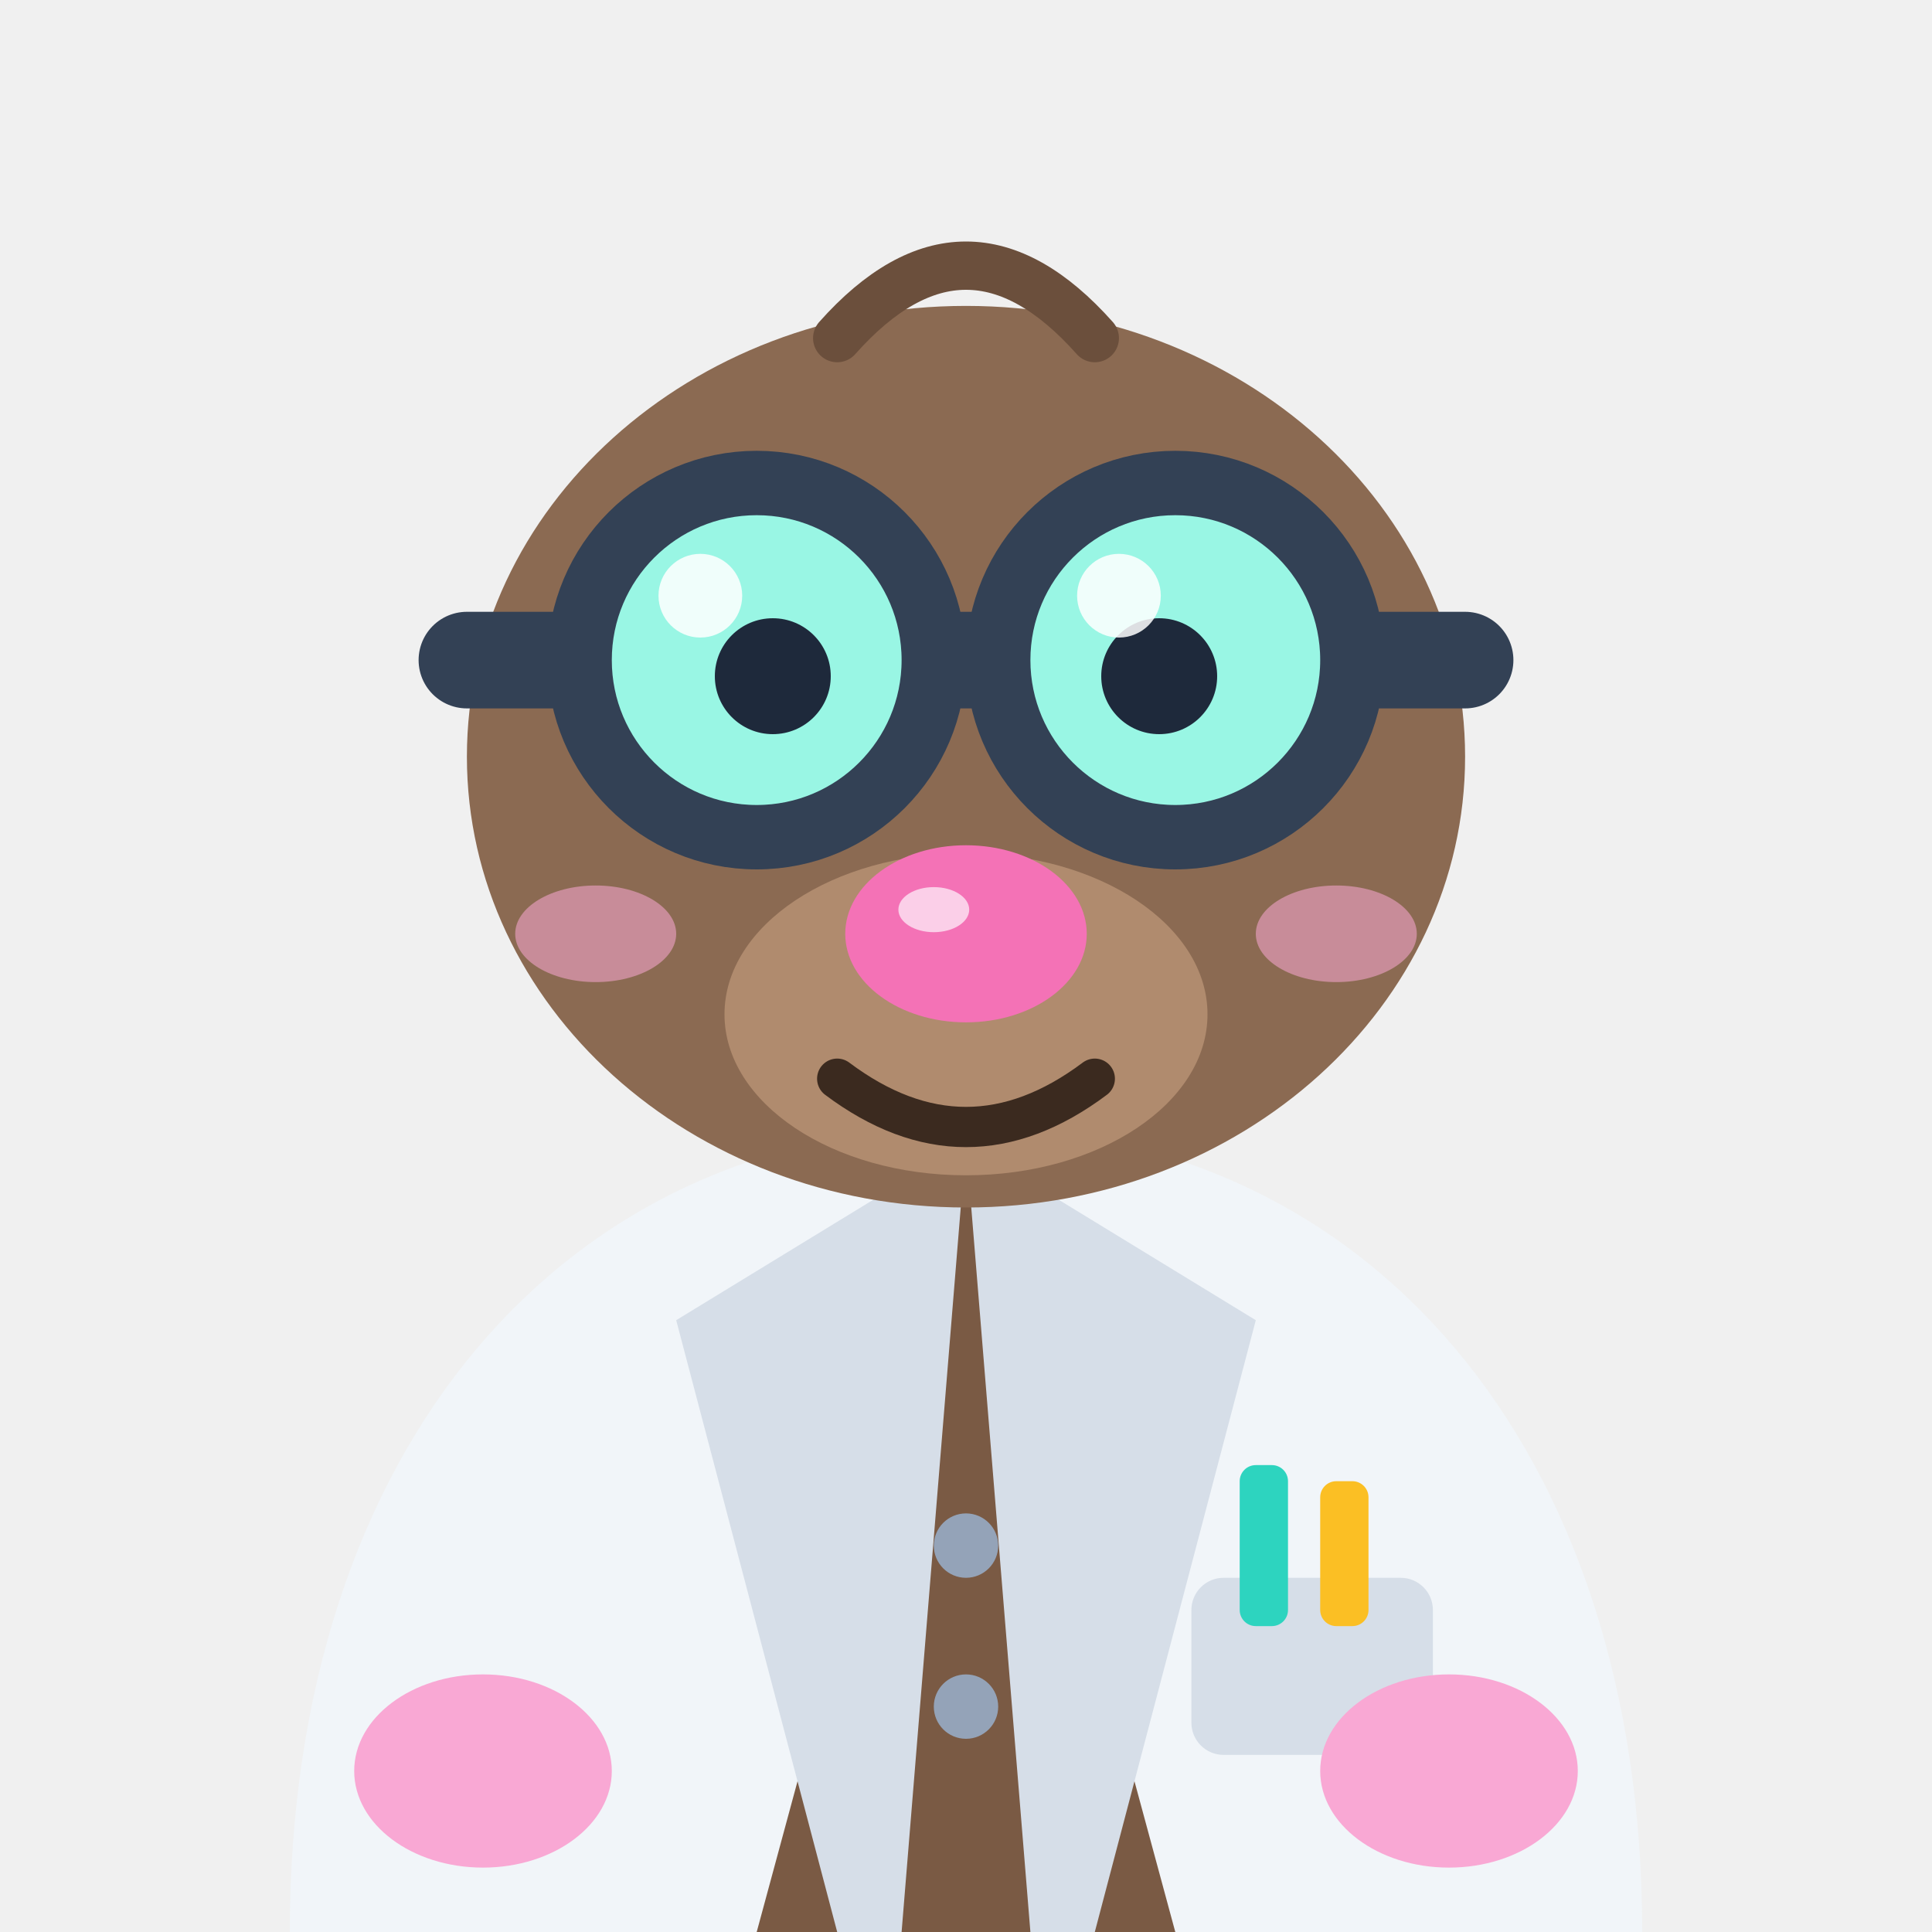
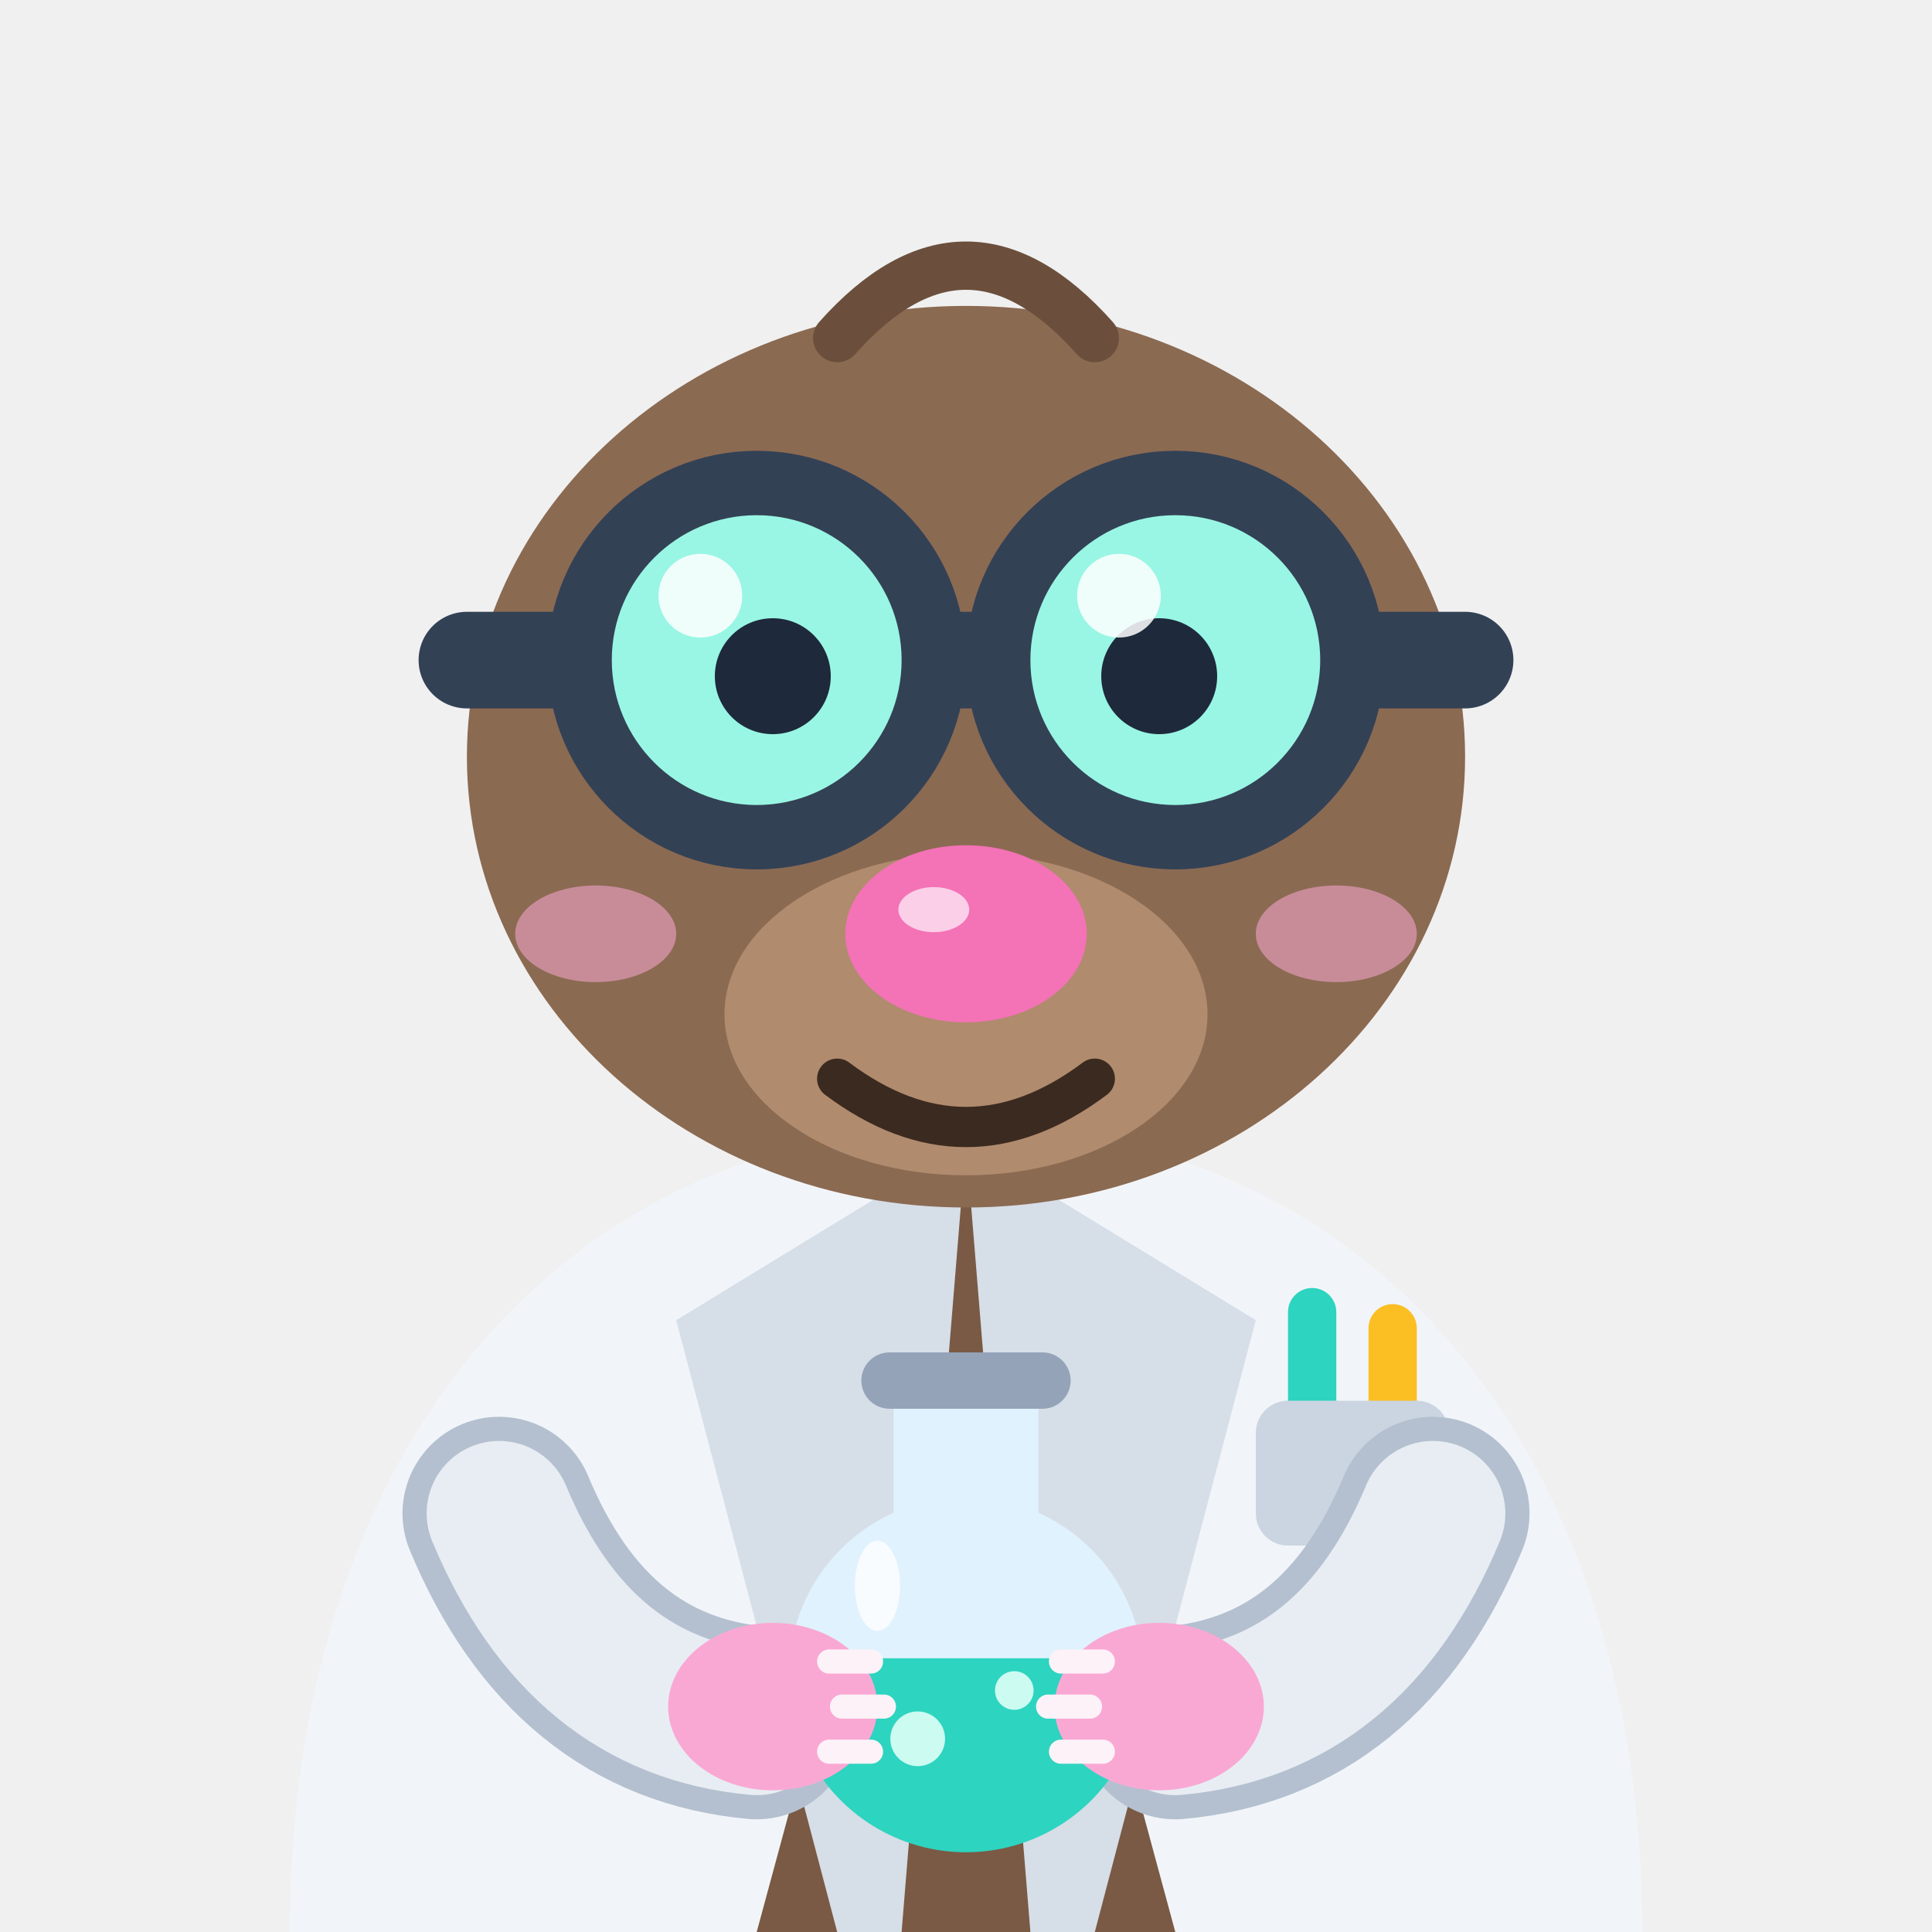
<svg xmlns="http://www.w3.org/2000/svg" viewBox="0 0 120 120" width="120" height="120">
+   <view id="face" viewBox="22 8 76 76" />
  <path d="M18 120c0-30 17-50 42-50s42 20 42 50z" fill="#f1f5f9" />
  <path d="M60 72 47 120h26z" fill="#7a5a44" />
  <path d="M60 71 42 82l10 38h4zM60 71l18 11-10 38h-4z" fill="#d6dee8" />
-   <rect x="74" y="98" width="15" height="11" rx="2" fill="#d6dee8" />
-   <rect x="77" y="91" width="3" height="10" rx="1" fill="#2dd4bf" />
-   <rect x="82" y="92" width="3" height="9" rx="1" fill="#fbbf24" />
-   <circle cx="60" cy="96" r="2" fill="#94a3b8" />
-   <circle cx="60" cy="106" r="2" fill="#94a3b8" />
-   <ellipse cx="30" cy="110" rx="8" ry="6" fill="#f9a8d4" />
-   <ellipse cx="90" cy="110" rx="8" ry="6" fill="#f9a8d4" />
+   <rect x="80" y="80" width="3" height="11" rx="1.5" fill="#2dd4bf" />
+   <rect x="85" y="81" width="3" height="10" rx="1.5" fill="#fbbf24" />
+   <rect x="78" y="87" width="12" height="9" rx="2" fill="#cbd5e1" />
+   <path d="M31 94q5 12 16 13M89 94q-5 12-16 13" fill="none" stroke="#b4c0cf" stroke-width="12" stroke-linecap="round" />
+   <path d="M31 94q5 12 16 13M89 94q-5 12-16 13" fill="none" stroke="#e8edf3" stroke-width="9" stroke-linecap="round" />
+   <rect x="55.5" y="86" width="9" height="10" fill="#e0f2fe" />
+   <circle cx="60" cy="104" r="11" fill="#e0f2fe" />
+   <path d="M49.05 103h21.9a11 11 0 1 1-21.9 0z" fill="#2dd4bf" />
+   <circle cx="57" cy="108" r="1.7" fill="#ccfbf1" />
+   <circle cx="63" cy="105" r="1.2" fill="#ccfbf1" />
+   <ellipse cx="54.5" cy="98.5" rx="1.4" ry="2.8" fill="#ffffff" opacity="0.8" />
+   <rect x="53.5" y="84" width="13" height="3.5" rx="1.75" fill="#94a3b8" />
+   <ellipse cx="48" cy="106" rx="6.5" ry="5.2" fill="#f9a8d4" />
+   <ellipse cx="72" cy="106" rx="6.5" ry="5.2" fill="#f9a8d4" />
+   <path d="M51.5 103.2h2.6M52.3 106h2.6M51.5 108.8h2.6M68.5 103.2h-2.6M67.7 106h-2.6M68.5 108.8h-2.6" stroke="#fdf2f8" stroke-width="1.5" stroke-linecap="round" />
  <ellipse cx="60" cy="47" rx="31" ry="28" fill="#8b6a52" />
  <path d="M52 21q8-9 16 0" fill="none" stroke="#6b4f3c" stroke-width="3" stroke-linecap="round" />
  <ellipse cx="60" cy="63" rx="15" ry="10" fill="#b08b6e" />
  <ellipse cx="60" cy="58" rx="7.5" ry="5.5" fill="#f472b6" />
  <ellipse cx="58" cy="56.5" rx="2.2" ry="1.4" fill="#fbcfe8" />
  <path d="M52 67q8 6 16 0" fill="none" stroke="#3b2a1f" stroke-width="2.5" stroke-linecap="round" />
  <ellipse cx="37" cy="58" rx="5" ry="3" fill="#f9a8d4" opacity="0.55" />
  <ellipse cx="83" cy="58" rx="5" ry="3" fill="#f9a8d4" opacity="0.55" />
  <path d="M29 41h62" stroke="#334155" stroke-width="6" stroke-linecap="round" />
  <circle cx="47" cy="41" r="11" fill="#99f6e4" stroke="#334155" stroke-width="4" />
  <circle cx="73" cy="41" r="11" fill="#99f6e4" stroke="#334155" stroke-width="4" />
  <circle cx="48" cy="42" r="3.6" fill="#1e293b" />
  <circle cx="72" cy="42" r="3.6" fill="#1e293b" />
  <circle cx="43.5" cy="37" r="2.6" fill="#ffffff" opacity="0.85" />
  <circle cx="69.5" cy="37" r="2.6" fill="#ffffff" opacity="0.85" />
</svg>
